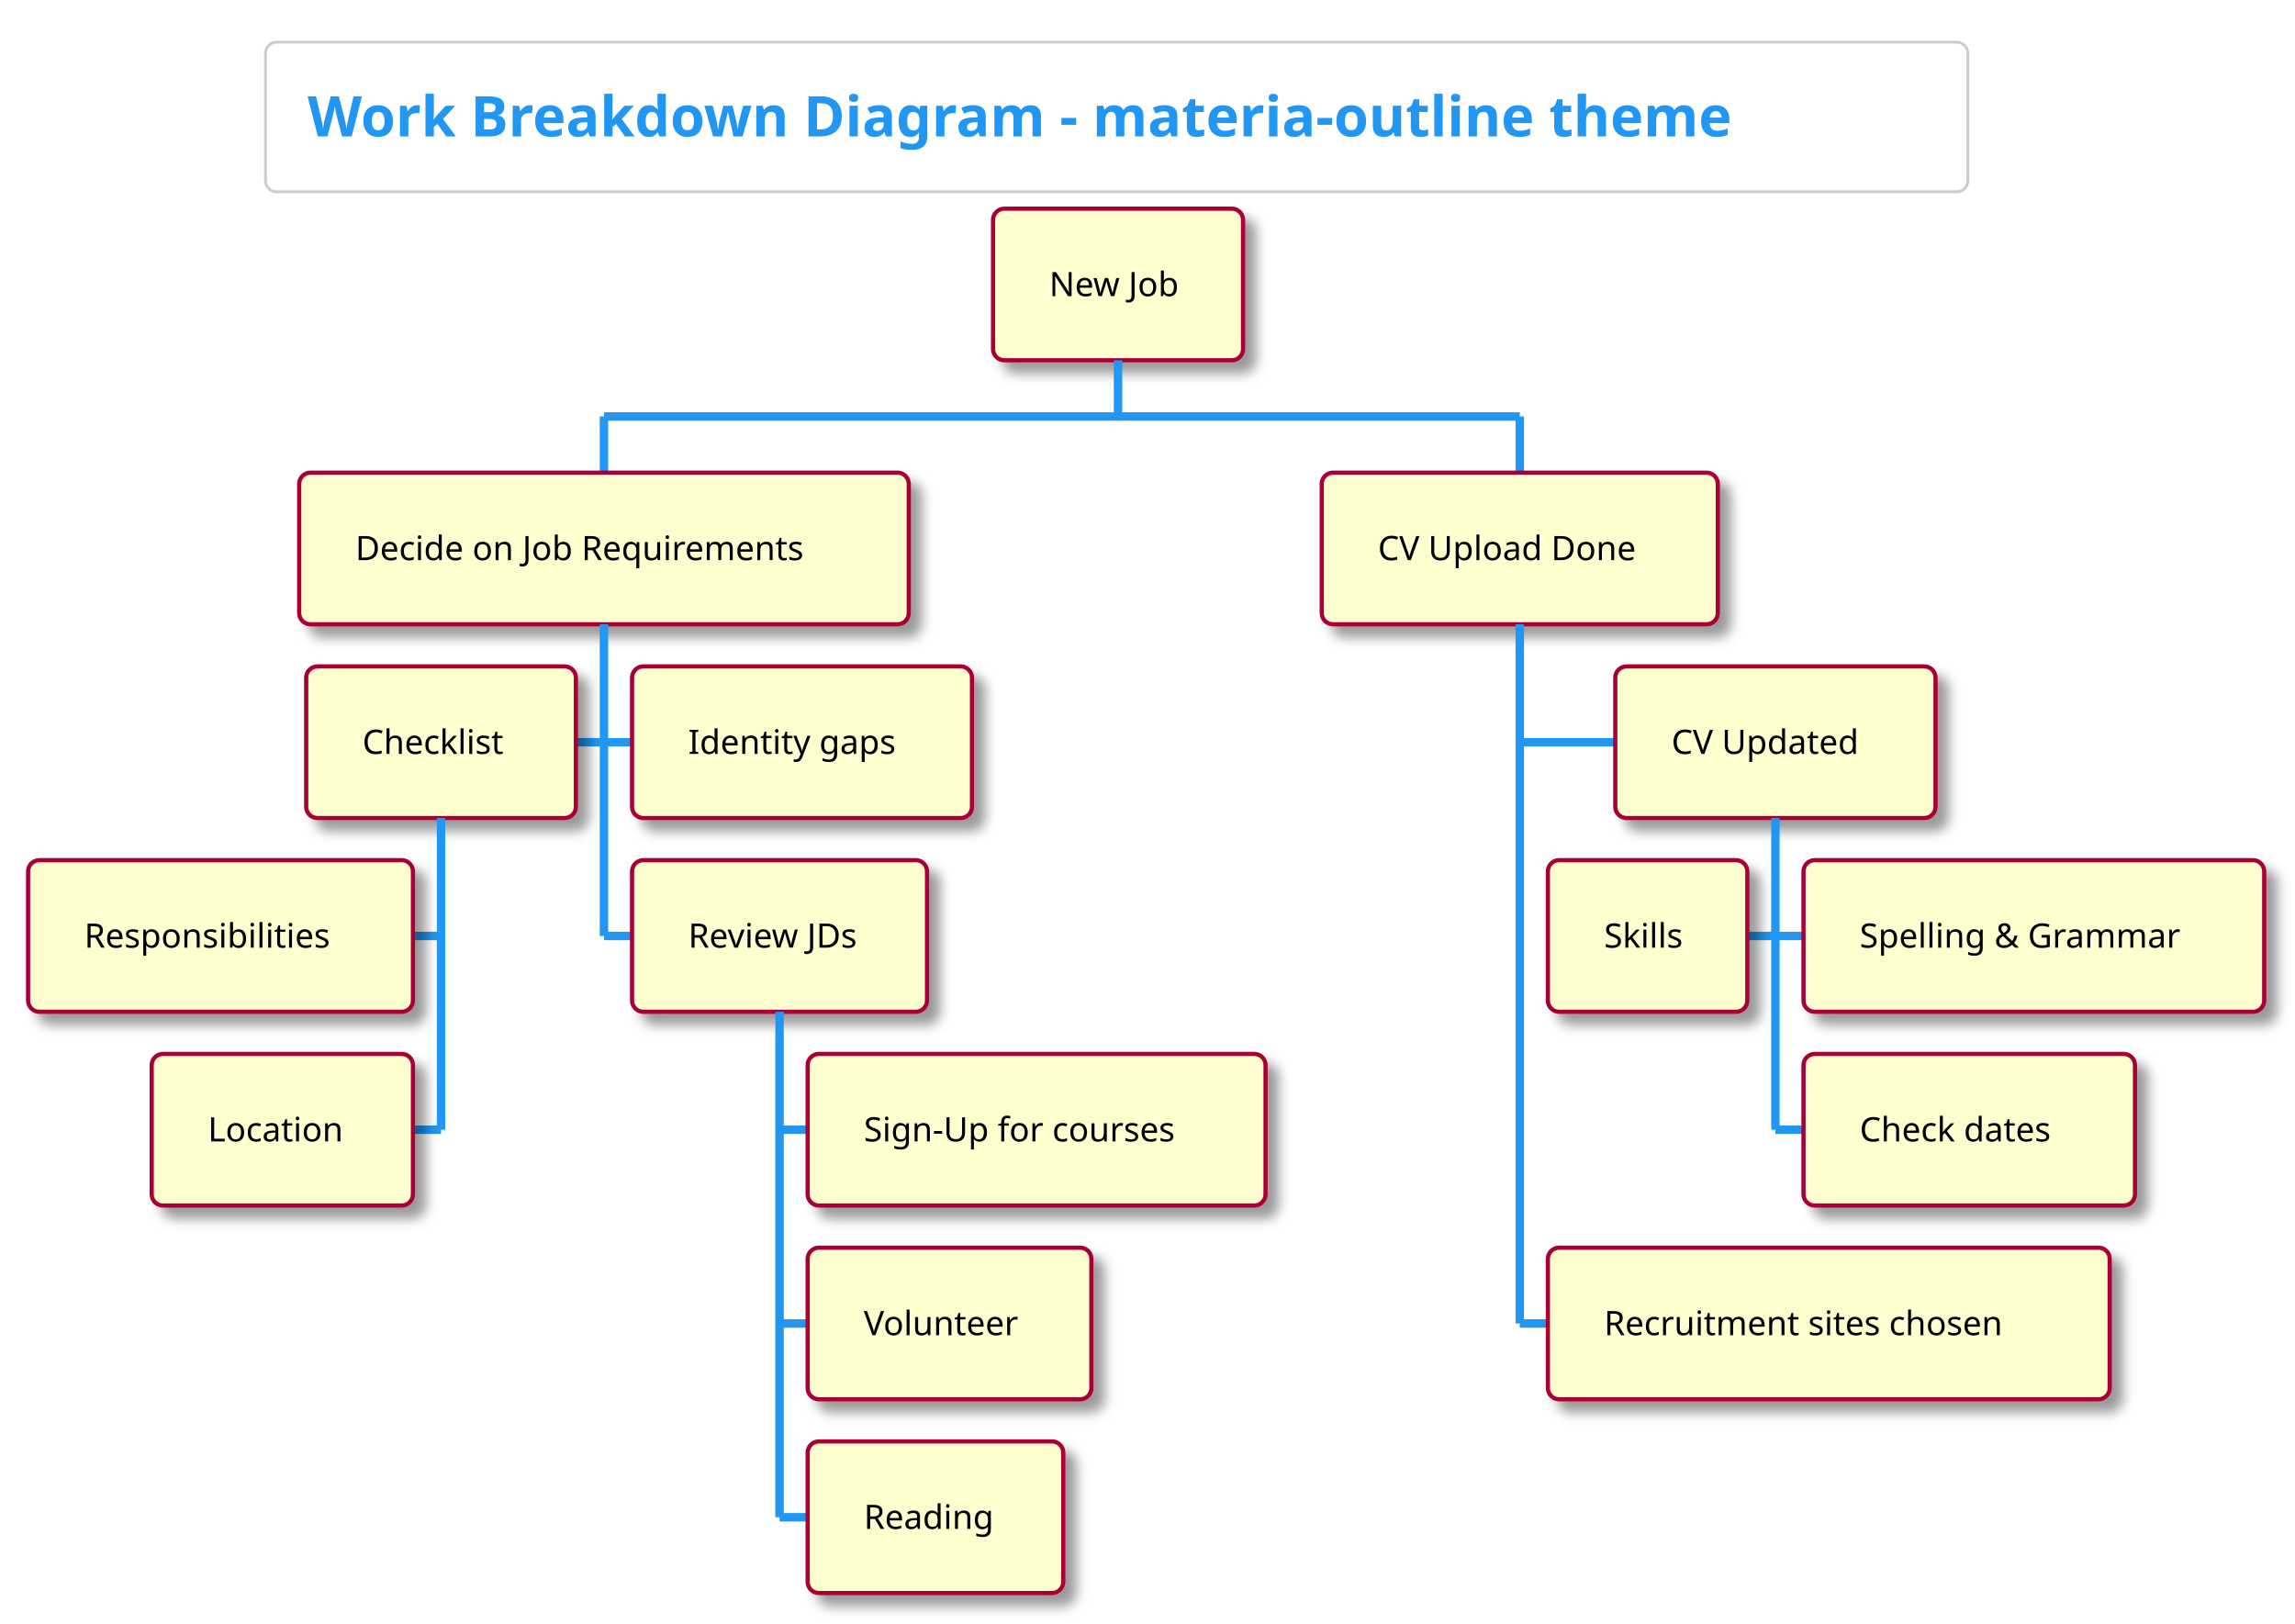
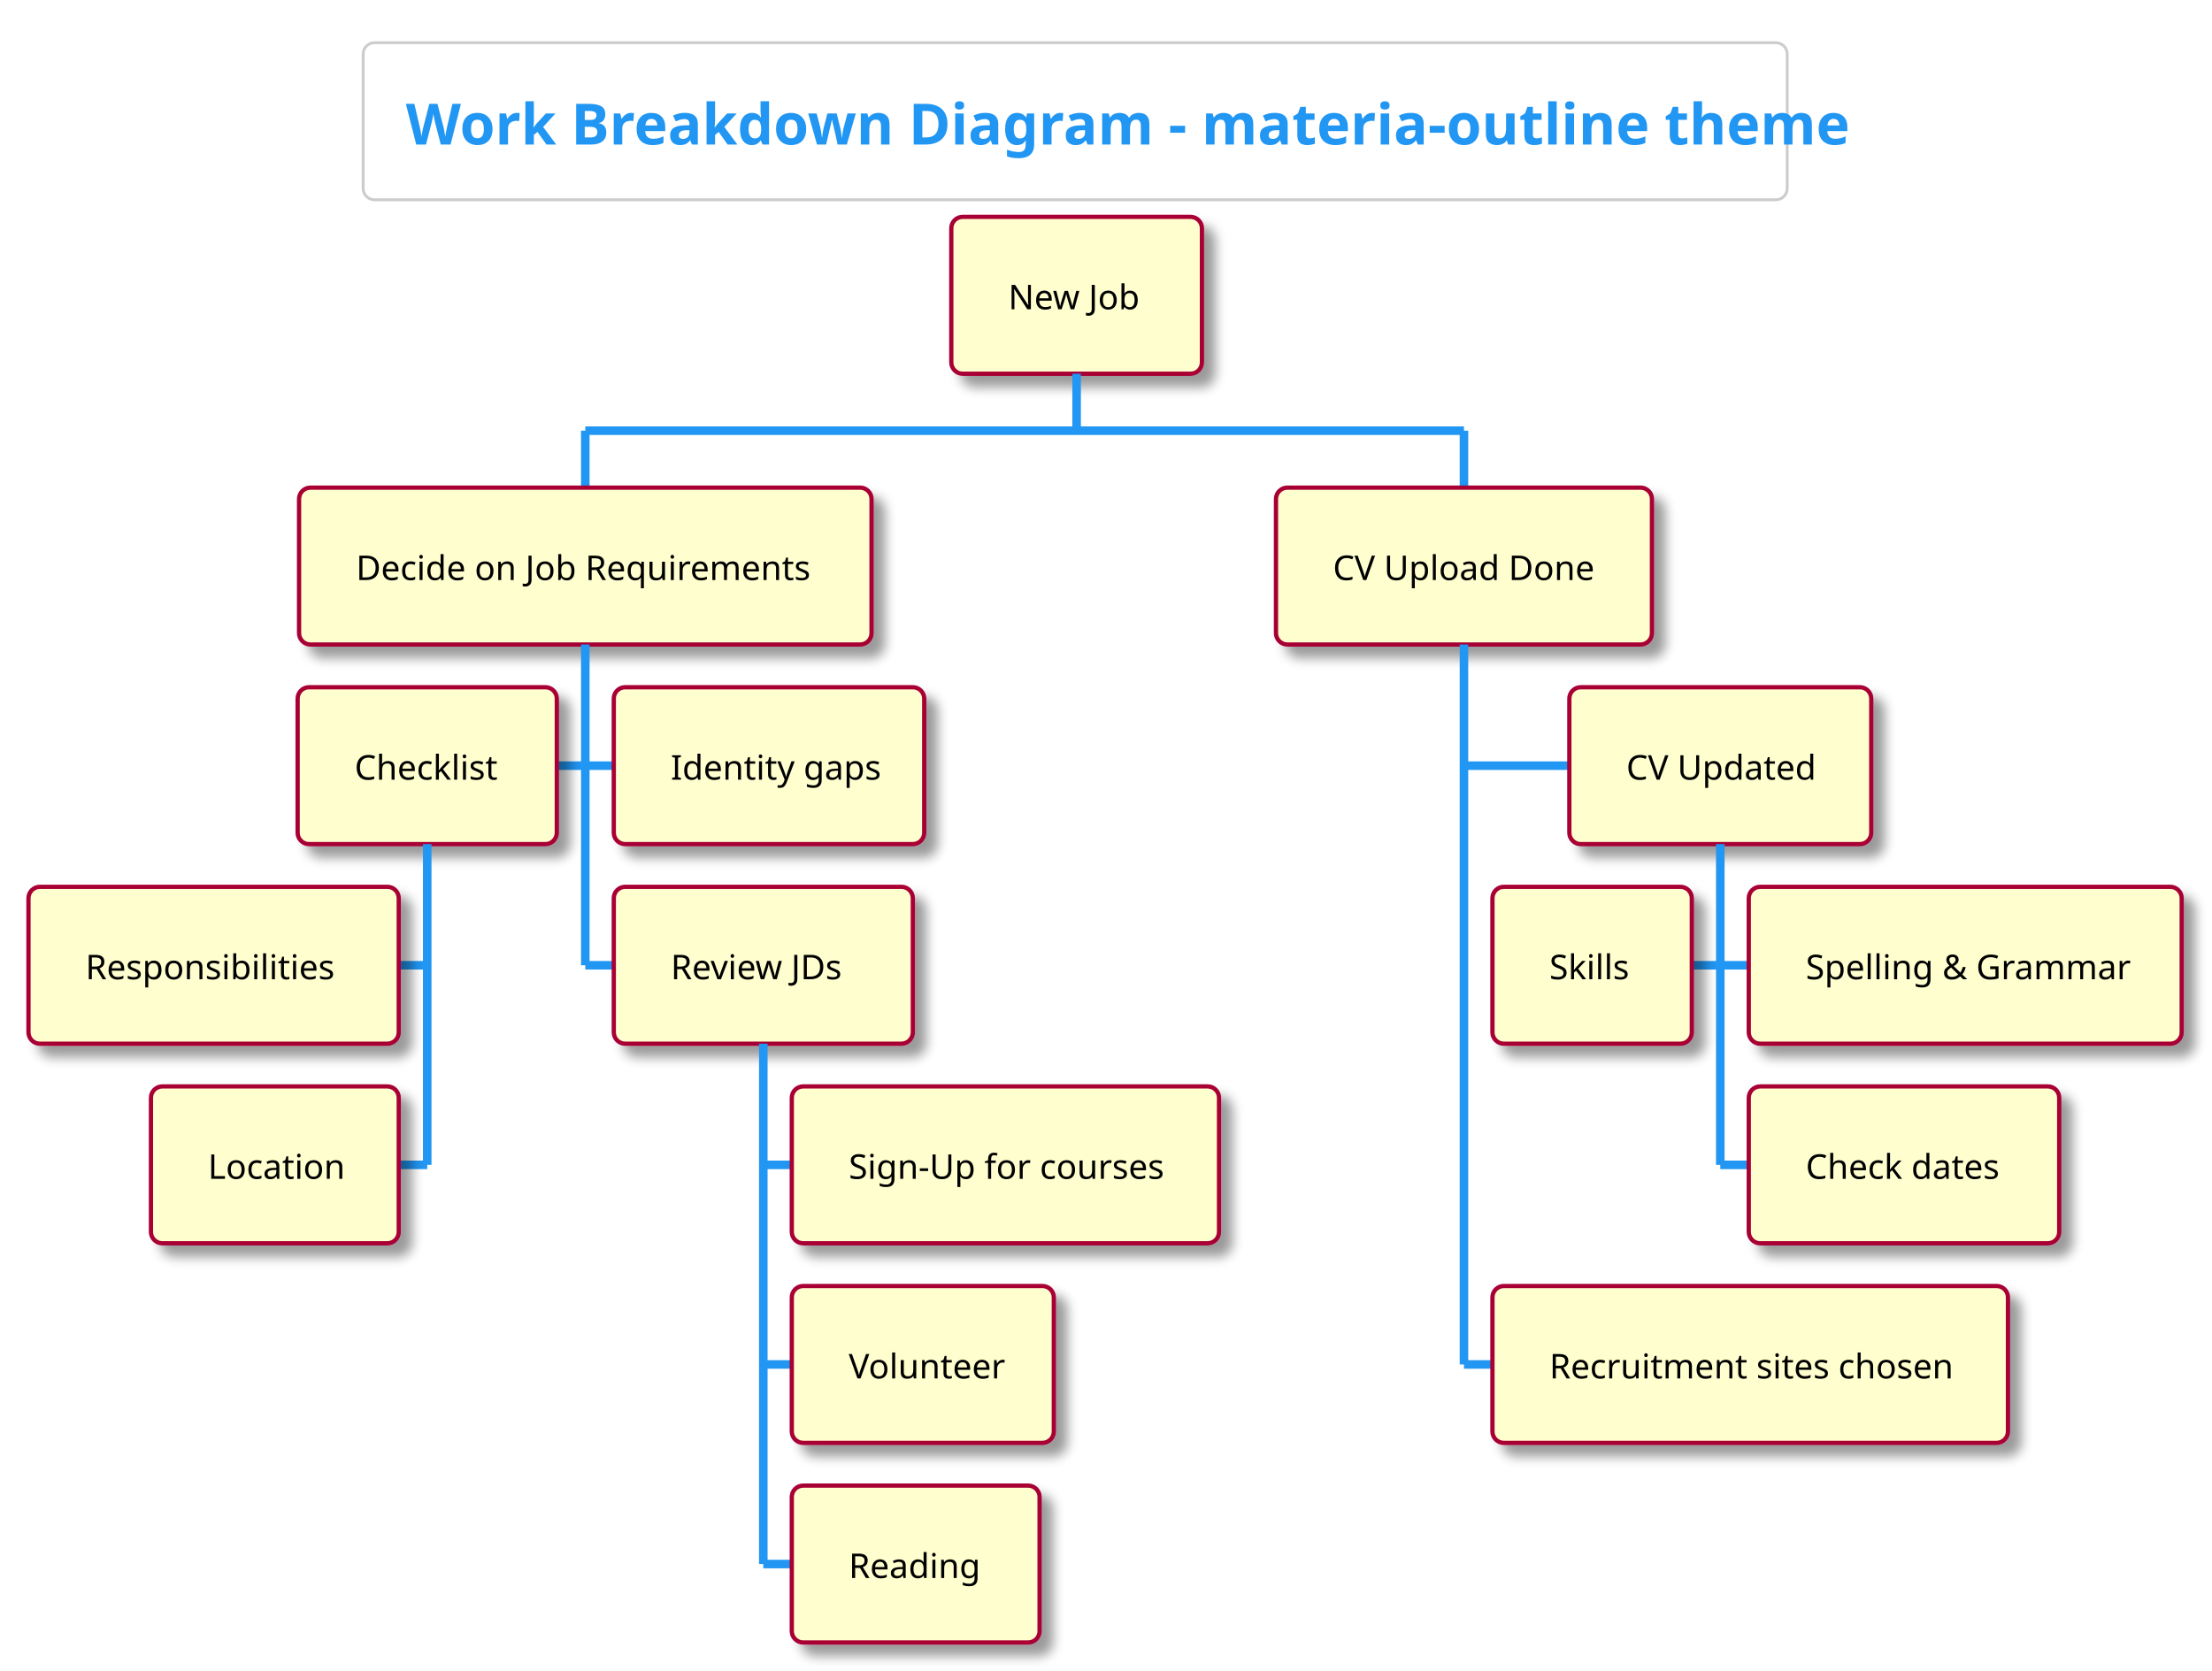
- <svg xmlns="http://www.w3.org/2000/svg" contentScriptType="application/ecmascript" contentStyleType="text/css" height="602.083px" preserveAspectRatio="none" style="width:851px;height:602px;" version="1.1" viewBox="0 0 851 602" width="851.042px" zoomAndPan="magnify">
+ <svg xmlns="http://www.w3.org/2000/svg" contentScriptType="application/ecmascript" contentStyleType="text/css" height="611.458px" preserveAspectRatio="none" style="width:809px;height:611px;" version="1.1" viewBox="0 0 809 611" width="809.375px" zoomAndPan="magnify">
  <defs>
-     <filter height="300%" id="fobzgq0tnfx4i" width="300%" x="-1" y="-1">
+     <filter height="300%" id="fjorj3zpjmrsd" width="300%" x="-1" y="-1">
      <feGaussianBlur result="blurOut" stdDeviation="2.083" />
      <feColorMatrix in="blurOut" result="blurOut2" type="matrix" values="0 0 0 0 0 0 0 0 0 0 0 0 0 0 0 0 0 0 .4 0" />
      <feOffset dx="4.167" dy="4.167" in="blurOut2" result="blurOut3" />
      <feBlend in="SourceGraphic" in2="blurOut3" mode="normal" />
    </filter>
  </defs>
  <g>
-     <rect fill="none" height="55.501" rx="4.167" ry="4.167" style="stroke: #CCCCCC; stroke-width: 1.042;" width="631.25" x="98.438" y="15.625" />
-     <text fill="#2196F3" font-family="&quot;Verdana&quot;" font-size="20.833" font-weight="bold" lengthAdjust="spacingAndGlyphs" textLength="600" x="114.062" y="50.588">Work Breakdown Diagram - materia-outline theme</text>
-     <rect fill="#FEFECE" filter="url(#fobzgq0tnfx4i)" height="56.217" rx="4.167" ry="4.167" style="stroke: #A80036; stroke-width: 1.562;" width="92.708" x="368.229" y="77.376" />
-     <text fill="#000000" font-family="&quot;Verdana&quot;" font-size="12.5" lengthAdjust="spacingAndGlyphs" textLength="51.042" x="389.062" y="109.812">New Job</text>
-     <line style="stroke: #2196F3; stroke-width: 3.125;" x1="414.583" x2="414.583" y1="133.594" y2="154.427" />
-     <line style="stroke: #2196F3; stroke-width: 3.125;" x1="223.958" x2="223.958" y1="154.427" y2="175.26" />
-     <rect fill="#FEFECE" filter="url(#fobzgq0tnfx4i)" height="56.217" rx="4.167" ry="4.167" style="stroke: #A80036; stroke-width: 1.562;" width="226.042" x="110.938" y="175.26" />
-     <text fill="#000000" font-family="&quot;Verdana&quot;" font-size="12.5" lengthAdjust="spacingAndGlyphs" textLength="184.375" x="131.771" y="207.696">Decide on Job Requirements</text>
-     <line style="stroke: #2196F3; stroke-width: 3.125;" x1="213.542" x2="223.958" y1="275.212" y2="275.212" />
-     <rect fill="#FEFECE" filter="url(#fobzgq0tnfx4i)" height="56.217" rx="4.167" ry="4.167" style="stroke: #A80036; stroke-width: 1.562;" width="100" x="113.542" y="247.103" />
-     <text fill="#000000" font-family="&quot;Verdana&quot;" font-size="12.5" lengthAdjust="spacingAndGlyphs" textLength="58.333" x="134.375" y="279.539">Checklist</text>
-     <line style="stroke: #2196F3; stroke-width: 3.125;" x1="153.125" x2="163.542" y1="347.054" y2="347.054" />
-     <rect fill="#FEFECE" filter="url(#fobzgq0tnfx4i)" height="56.217" rx="4.167" ry="4.167" style="stroke: #A80036; stroke-width: 1.562;" width="142.708" x="10.417" y="318.945" />
-     <text fill="#000000" font-family="&quot;Verdana&quot;" font-size="12.5" lengthAdjust="spacingAndGlyphs" textLength="101.042" x="31.25" y="351.381">Responsibilities</text>
-     <line style="stroke: #2196F3; stroke-width: 3.125;" x1="153.125" x2="163.542" y1="418.897" y2="418.897" />
-     <rect fill="#FEFECE" filter="url(#fobzgq0tnfx4i)" height="56.217" rx="4.167" ry="4.167" style="stroke: #A80036; stroke-width: 1.562;" width="96.875" x="56.25" y="390.788" />
-     <text fill="#000000" font-family="&quot;Verdana&quot;" font-size="12.5" lengthAdjust="spacingAndGlyphs" textLength="55.208" x="77.083" y="423.224">Location</text>
-     <line style="stroke: #2196F3; stroke-width: 3.125;" x1="163.542" x2="163.542" y1="303.32" y2="418.897" />
-     <line style="stroke: #2196F3; stroke-width: 3.125;" x1="223.958" x2="234.375" y1="275.212" y2="275.212" />
-     <rect fill="#FEFECE" filter="url(#fobzgq0tnfx4i)" height="56.217" rx="4.167" ry="4.167" style="stroke: #A80036; stroke-width: 1.562;" width="126.042" x="234.375" y="247.103" />
-     <text fill="#000000" font-family="&quot;Verdana&quot;" font-size="12.5" lengthAdjust="spacingAndGlyphs" textLength="84.375" x="255.208" y="279.539">Identity gaps</text>
-     <line style="stroke: #2196F3; stroke-width: 3.125;" x1="223.958" x2="234.375" y1="347.054" y2="347.054" />
-     <rect fill="#FEFECE" filter="url(#fobzgq0tnfx4i)" height="56.217" rx="4.167" ry="4.167" style="stroke: #A80036; stroke-width: 1.562;" width="109.375" x="234.375" y="318.945" />
-     <text fill="#000000" font-family="&quot;Verdana&quot;" font-size="12.5" lengthAdjust="spacingAndGlyphs" textLength="67.708" x="255.208" y="351.381">Review JDs</text>
-     <line style="stroke: #2196F3; stroke-width: 3.125;" x1="289.062" x2="299.479" y1="418.897" y2="418.897" />
-     <rect fill="#FEFECE" filter="url(#fobzgq0tnfx4i)" height="56.217" rx="4.167" ry="4.167" style="stroke: #A80036; stroke-width: 1.562;" width="169.792" x="299.479" y="390.788" />
-     <text fill="#000000" font-family="&quot;Verdana&quot;" font-size="12.5" lengthAdjust="spacingAndGlyphs" textLength="128.125" x="320.312" y="423.224">Sign-Up for courses</text>
-     <line style="stroke: #2196F3; stroke-width: 3.125;" x1="289.062" x2="299.479" y1="490.739" y2="490.739" />
-     <rect fill="#FEFECE" filter="url(#fobzgq0tnfx4i)" height="56.217" rx="4.167" ry="4.167" style="stroke: #A80036; stroke-width: 1.562;" width="105.208" x="299.479" y="462.63" />
-     <text fill="#000000" font-family="&quot;Verdana&quot;" font-size="12.5" lengthAdjust="spacingAndGlyphs" textLength="63.542" x="320.312" y="495.066">Volunteer</text>
-     <line style="stroke: #2196F3; stroke-width: 3.125;" x1="289.062" x2="299.479" y1="562.581" y2="562.581" />
-     <rect fill="#FEFECE" filter="url(#fobzgq0tnfx4i)" height="56.217" rx="4.167" ry="4.167" style="stroke: #A80036; stroke-width: 1.562;" width="94.792" x="299.479" y="534.473" />
-     <text fill="#000000" font-family="&quot;Verdana&quot;" font-size="12.5" lengthAdjust="spacingAndGlyphs" textLength="53.125" x="320.312" y="566.909">Reading</text>
-     <line style="stroke: #2196F3; stroke-width: 3.125;" x1="289.062" x2="289.062" y1="375.163" y2="562.581" />
-     <line style="stroke: #2196F3; stroke-width: 3.125;" x1="223.958" x2="223.958" y1="231.478" y2="347.054" />
-     <line style="stroke: #2196F3; stroke-width: 3.125;" x1="563.542" x2="563.542" y1="154.427" y2="175.26" />
-     <rect fill="#FEFECE" filter="url(#fobzgq0tnfx4i)" height="56.217" rx="4.167" ry="4.167" style="stroke: #A80036; stroke-width: 1.562;" width="146.875" x="490.104" y="175.26" />
-     <text fill="#000000" font-family="&quot;Verdana&quot;" font-size="12.5" lengthAdjust="spacingAndGlyphs" textLength="105.208" x="510.938" y="207.696">CV Upload Done</text>
-     <line style="stroke: #2196F3; stroke-width: 3.125;" x1="563.542" x2="598.958" y1="275.212" y2="275.212" />
-     <rect fill="#FEFECE" filter="url(#fobzgq0tnfx4i)" height="56.217" rx="4.167" ry="4.167" style="stroke: #A80036; stroke-width: 1.562;" width="118.75" x="598.958" y="247.103" />
-     <text fill="#000000" font-family="&quot;Verdana&quot;" font-size="12.5" lengthAdjust="spacingAndGlyphs" textLength="77.083" x="619.792" y="279.539">CV Updated</text>
-     <line style="stroke: #2196F3; stroke-width: 3.125;" x1="647.917" x2="658.333" y1="347.054" y2="347.054" />
-     <rect fill="#FEFECE" filter="url(#fobzgq0tnfx4i)" height="56.217" rx="4.167" ry="4.167" style="stroke: #A80036; stroke-width: 1.562;" width="73.958" x="573.958" y="318.945" />
-     <text fill="#000000" font-family="&quot;Verdana&quot;" font-size="12.5" lengthAdjust="spacingAndGlyphs" textLength="32.292" x="594.792" y="351.381">Skills</text>
-     <line style="stroke: #2196F3; stroke-width: 3.125;" x1="658.333" x2="668.75" y1="347.054" y2="347.054" />
-     <rect fill="#FEFECE" filter="url(#fobzgq0tnfx4i)" height="56.217" rx="4.167" ry="4.167" style="stroke: #A80036; stroke-width: 1.562;" width="170.833" x="668.75" y="318.945" />
-     <text fill="#000000" font-family="&quot;Verdana&quot;" font-size="12.5" lengthAdjust="spacingAndGlyphs" textLength="129.167" x="689.583" y="351.381">Spelling &amp; Grammar</text>
-     <line style="stroke: #2196F3; stroke-width: 3.125;" x1="658.333" x2="668.75" y1="418.897" y2="418.897" />
-     <rect fill="#FEFECE" filter="url(#fobzgq0tnfx4i)" height="56.217" rx="4.167" ry="4.167" style="stroke: #A80036; stroke-width: 1.562;" width="122.917" x="668.75" y="390.788" />
-     <text fill="#000000" font-family="&quot;Verdana&quot;" font-size="12.5" lengthAdjust="spacingAndGlyphs" textLength="81.25" x="689.583" y="423.224">Check dates</text>
-     <line style="stroke: #2196F3; stroke-width: 3.125;" x1="658.333" x2="658.333" y1="303.32" y2="418.897" />
-     <line style="stroke: #2196F3; stroke-width: 3.125;" x1="563.542" x2="573.958" y1="490.739" y2="490.739" />
-     <rect fill="#FEFECE" filter="url(#fobzgq0tnfx4i)" height="56.217" rx="4.167" ry="4.167" style="stroke: #A80036; stroke-width: 1.562;" width="208.333" x="573.958" y="462.63" />
-     <text fill="#000000" font-family="&quot;Verdana&quot;" font-size="12.5" lengthAdjust="spacingAndGlyphs" textLength="166.667" x="594.792" y="495.066">Recruitment sites chosen</text>
-     <line style="stroke: #2196F3; stroke-width: 3.125;" x1="563.542" x2="563.542" y1="231.478" y2="490.739" />
-     <line style="stroke: #2196F3; stroke-width: 3.125;" x1="223.958" x2="563.542" y1="154.427" y2="154.427" />
+     <rect fill="none" height="57.454" rx="4.167" ry="4.167" style="stroke: #CCCCCC; stroke-width: 1.042;" width="520.833" x="132.812" y="15.625" />
+     <text fill="#2196F3" font-family="&quot;Verdana&quot;" font-size="20.833" font-weight="bold" lengthAdjust="spacingAndGlyphs" textLength="489.583" x="148.438" y="52.877">Work Breakdown Diagram - materia-outline theme</text>
+     <rect fill="#FEFECE" filter="url(#fjorj3zpjmrsd)" height="57.389" rx="4.167" ry="4.167" style="stroke: #A80036; stroke-width: 1.562;" width="91.667" x="347.917" y="79.329" />
+     <text fill="#000000" font-family="&quot;Verdana&quot;" font-size="12.5" lengthAdjust="spacingAndGlyphs" textLength="50" x="368.75" y="113.139">New Job</text>
+     <line style="stroke: #2196F3; stroke-width: 3.125;" x1="393.75" x2="393.75" y1="136.719" y2="157.552" />
+     <line style="stroke: #2196F3; stroke-width: 3.125;" x1="214.062" x2="214.062" y1="157.552" y2="178.385" />
+     <rect fill="#FEFECE" filter="url(#fjorj3zpjmrsd)" height="57.389" rx="4.167" ry="4.167" style="stroke: #A80036; stroke-width: 1.562;" width="209.375" x="109.375" y="178.385" />
+     <text fill="#000000" font-family="&quot;Verdana&quot;" font-size="12.5" lengthAdjust="spacingAndGlyphs" textLength="167.708" x="130.208" y="212.195">Decide on Job Requirements</text>
+     <line style="stroke: #2196F3; stroke-width: 3.125;" x1="203.646" x2="214.062" y1="280.094" y2="280.094" />
+     <rect fill="#FEFECE" filter="url(#fjorj3zpjmrsd)" height="57.389" rx="4.167" ry="4.167" style="stroke: #A80036; stroke-width: 1.562;" width="94.792" x="108.854" y="251.4" />
+     <text fill="#000000" font-family="&quot;Verdana&quot;" font-size="12.5" lengthAdjust="spacingAndGlyphs" textLength="53.125" x="129.688" y="285.209">Checklist</text>
+     <line style="stroke: #2196F3; stroke-width: 3.125;" x1="145.833" x2="156.25" y1="353.109" y2="353.109" />
+     <rect fill="#FEFECE" filter="url(#fjorj3zpjmrsd)" height="57.389" rx="4.167" ry="4.167" style="stroke: #A80036; stroke-width: 1.562;" width="135.417" x="10.417" y="324.414" />
+     <text fill="#000000" font-family="&quot;Verdana&quot;" font-size="12.5" lengthAdjust="spacingAndGlyphs" textLength="93.75" x="31.25" y="358.224">Responsibilities</text>
+     <line style="stroke: #2196F3; stroke-width: 3.125;" x1="145.833" x2="156.25" y1="426.123" y2="426.123" />
+     <rect fill="#FEFECE" filter="url(#fjorj3zpjmrsd)" height="57.389" rx="4.167" ry="4.167" style="stroke: #A80036; stroke-width: 1.562;" width="90.625" x="55.208" y="397.428" />
+     <text fill="#000000" font-family="&quot;Verdana&quot;" font-size="12.5" lengthAdjust="spacingAndGlyphs" textLength="48.958" x="76.042" y="431.238">Location</text>
+     <line style="stroke: #2196F3; stroke-width: 3.125;" x1="156.25" x2="156.25" y1="308.789" y2="426.123" />
+     <line style="stroke: #2196F3; stroke-width: 3.125;" x1="214.062" x2="224.479" y1="280.094" y2="280.094" />
+     <rect fill="#FEFECE" filter="url(#fjorj3zpjmrsd)" height="57.389" rx="4.167" ry="4.167" style="stroke: #A80036; stroke-width: 1.562;" width="113.542" x="224.479" y="251.4" />
+     <text fill="#000000" font-family="&quot;Verdana&quot;" font-size="12.5" lengthAdjust="spacingAndGlyphs" textLength="71.875" x="245.312" y="285.209">Identity gaps</text>
+     <line style="stroke: #2196F3; stroke-width: 3.125;" x1="214.062" x2="224.479" y1="353.109" y2="353.109" />
+     <rect fill="#FEFECE" filter="url(#fjorj3zpjmrsd)" height="57.389" rx="4.167" ry="4.167" style="stroke: #A80036; stroke-width: 1.562;" width="109.375" x="224.479" y="324.414" />
+     <text fill="#000000" font-family="&quot;Verdana&quot;" font-size="12.5" lengthAdjust="spacingAndGlyphs" textLength="67.708" x="245.312" y="358.224">Review JDs</text>
+     <line style="stroke: #2196F3; stroke-width: 3.125;" x1="279.167" x2="289.583" y1="426.123" y2="426.123" />
+     <rect fill="#FEFECE" filter="url(#fjorj3zpjmrsd)" height="57.389" rx="4.167" ry="4.167" style="stroke: #A80036; stroke-width: 1.562;" width="156.25" x="289.583" y="397.428" />
+     <text fill="#000000" font-family="&quot;Verdana&quot;" font-size="12.5" lengthAdjust="spacingAndGlyphs" textLength="114.583" x="310.417" y="431.238">Sign-Up for courses</text>
+     <line style="stroke: #2196F3; stroke-width: 3.125;" x1="279.167" x2="289.583" y1="499.137" y2="499.137" />
+     <rect fill="#FEFECE" filter="url(#fjorj3zpjmrsd)" height="57.389" rx="4.167" ry="4.167" style="stroke: #A80036; stroke-width: 1.562;" width="95.833" x="289.583" y="470.443" />
+     <text fill="#000000" font-family="&quot;Verdana&quot;" font-size="12.5" lengthAdjust="spacingAndGlyphs" textLength="54.167" x="310.417" y="504.252">Volunteer</text>
+     <line style="stroke: #2196F3; stroke-width: 3.125;" x1="279.167" x2="289.583" y1="572.152" y2="572.152" />
+     <rect fill="#FEFECE" filter="url(#fjorj3zpjmrsd)" height="57.389" rx="4.167" ry="4.167" style="stroke: #A80036; stroke-width: 1.562;" width="90.625" x="289.583" y="543.457" />
+     <text fill="#000000" font-family="&quot;Verdana&quot;" font-size="12.5" lengthAdjust="spacingAndGlyphs" textLength="48.958" x="310.417" y="577.266">Reading</text>
+     <line style="stroke: #2196F3; stroke-width: 3.125;" x1="279.167" x2="279.167" y1="381.803" y2="572.152" />
+     <line style="stroke: #2196F3; stroke-width: 3.125;" x1="214.062" x2="214.062" y1="235.775" y2="353.109" />
+     <line style="stroke: #2196F3; stroke-width: 3.125;" x1="535.417" x2="535.417" y1="157.552" y2="178.385" />
+     <rect fill="#FEFECE" filter="url(#fjorj3zpjmrsd)" height="57.389" rx="4.167" ry="4.167" style="stroke: #A80036; stroke-width: 1.562;" width="137.5" x="466.667" y="178.385" />
+     <text fill="#000000" font-family="&quot;Verdana&quot;" font-size="12.5" lengthAdjust="spacingAndGlyphs" textLength="95.833" x="487.5" y="212.195">CV Upload Done</text>
+     <line style="stroke: #2196F3; stroke-width: 3.125;" x1="535.417" x2="573.958" y1="280.094" y2="280.094" />
+     <rect fill="#FEFECE" filter="url(#fjorj3zpjmrsd)" height="57.389" rx="4.167" ry="4.167" style="stroke: #A80036; stroke-width: 1.562;" width="110.417" x="573.958" y="251.4" />
+     <text fill="#000000" font-family="&quot;Verdana&quot;" font-size="12.5" lengthAdjust="spacingAndGlyphs" textLength="68.75" x="594.792" y="285.209">CV Updated</text>
+     <line style="stroke: #2196F3; stroke-width: 3.125;" x1="618.75" x2="629.167" y1="353.109" y2="353.109" />
+     <rect fill="#FEFECE" filter="url(#fjorj3zpjmrsd)" height="57.389" rx="4.167" ry="4.167" style="stroke: #A80036; stroke-width: 1.562;" width="72.917" x="545.833" y="324.414" />
+     <text fill="#000000" font-family="&quot;Verdana&quot;" font-size="12.5" lengthAdjust="spacingAndGlyphs" textLength="31.25" x="566.667" y="358.224">Skills</text>
+     <line style="stroke: #2196F3; stroke-width: 3.125;" x1="629.167" x2="639.583" y1="353.109" y2="353.109" />
+     <rect fill="#FEFECE" filter="url(#fjorj3zpjmrsd)" height="57.389" rx="4.167" ry="4.167" style="stroke: #A80036; stroke-width: 1.562;" width="158.333" x="639.583" y="324.414" />
+     <text fill="#000000" font-family="&quot;Verdana&quot;" font-size="12.5" lengthAdjust="spacingAndGlyphs" textLength="116.667" x="660.417" y="358.224">Spelling &amp; Grammar</text>
+     <line style="stroke: #2196F3; stroke-width: 3.125;" x1="629.167" x2="639.583" y1="426.123" y2="426.123" />
+     <rect fill="#FEFECE" filter="url(#fjorj3zpjmrsd)" height="57.389" rx="4.167" ry="4.167" style="stroke: #A80036; stroke-width: 1.562;" width="113.542" x="639.583" y="397.428" />
+     <text fill="#000000" font-family="&quot;Verdana&quot;" font-size="12.5" lengthAdjust="spacingAndGlyphs" textLength="71.875" x="660.417" y="431.238">Check dates</text>
+     <line style="stroke: #2196F3; stroke-width: 3.125;" x1="629.167" x2="629.167" y1="308.789" y2="426.123" />
+     <line style="stroke: #2196F3; stroke-width: 3.125;" x1="535.417" x2="545.833" y1="499.137" y2="499.137" />
+     <rect fill="#FEFECE" filter="url(#fjorj3zpjmrsd)" height="57.389" rx="4.167" ry="4.167" style="stroke: #A80036; stroke-width: 1.562;" width="188.542" x="545.833" y="470.443" />
+     <text fill="#000000" font-family="&quot;Verdana&quot;" font-size="12.5" lengthAdjust="spacingAndGlyphs" textLength="146.875" x="566.667" y="504.252">Recruitment sites chosen</text>
+     <line style="stroke: #2196F3; stroke-width: 3.125;" x1="535.417" x2="535.417" y1="235.775" y2="499.137" />
+     <line style="stroke: #2196F3; stroke-width: 3.125;" x1="214.062" x2="535.417" y1="157.552" y2="157.552" />
  </g>
</svg>
